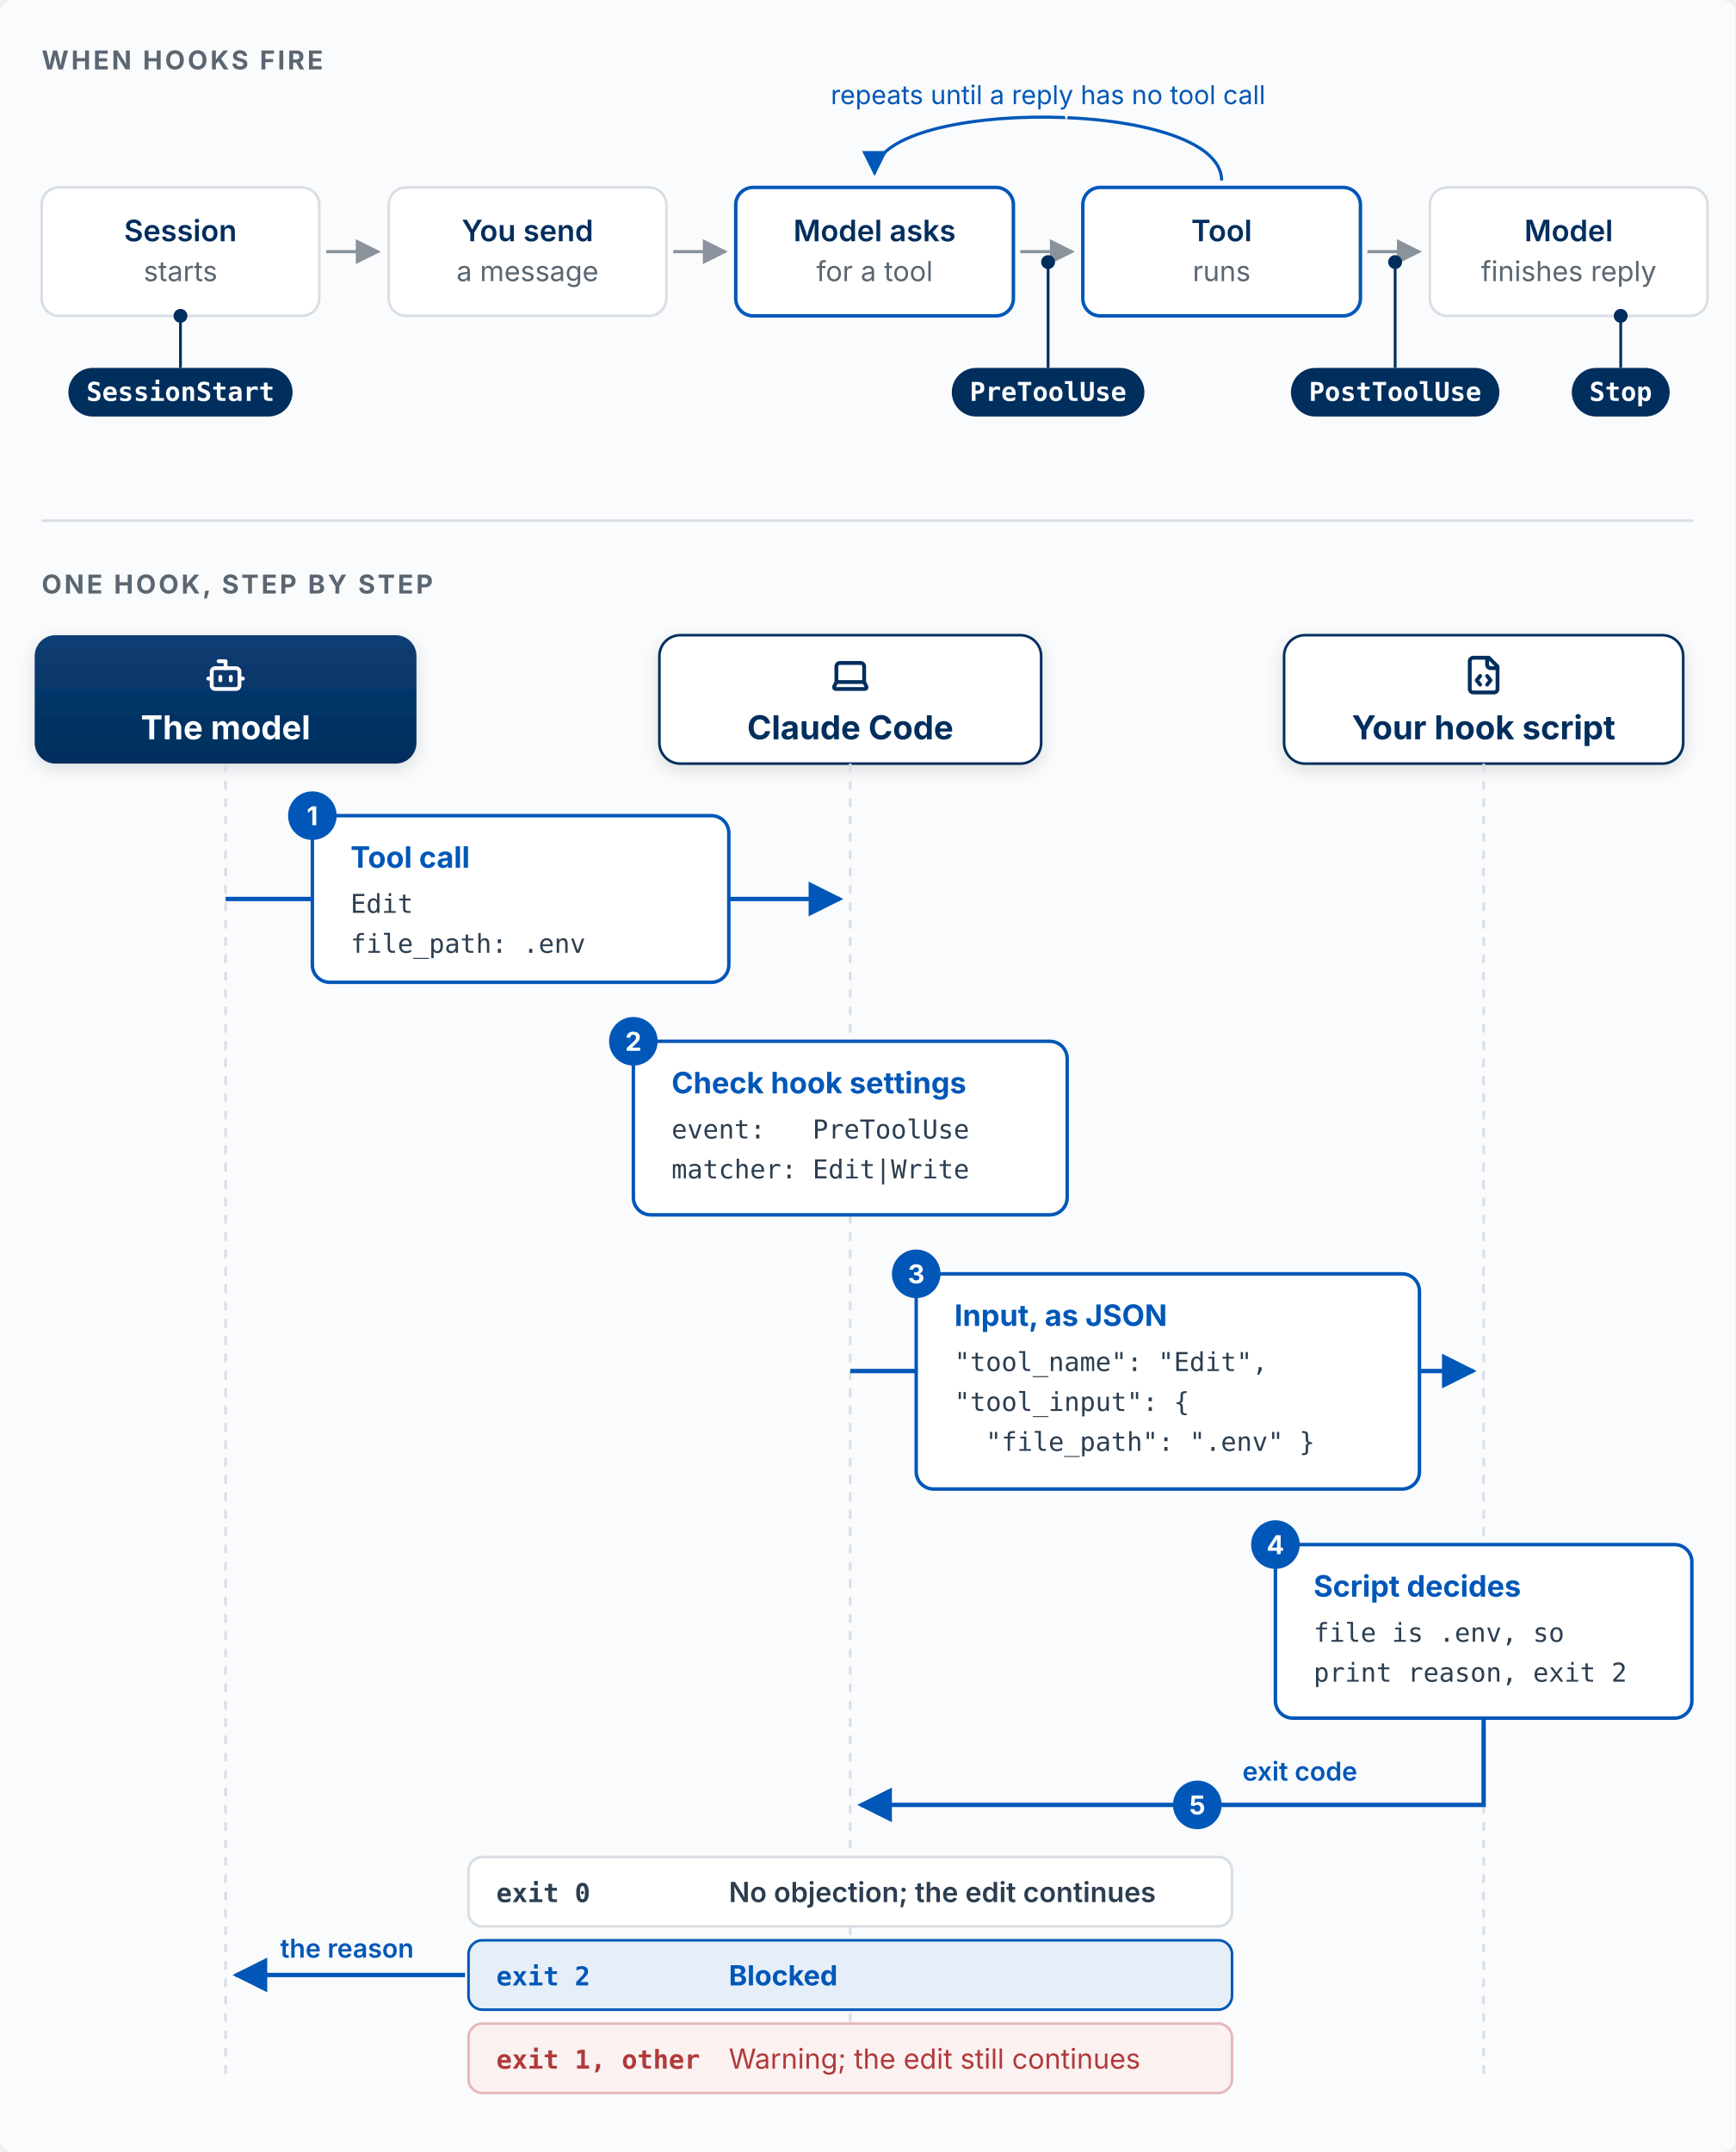
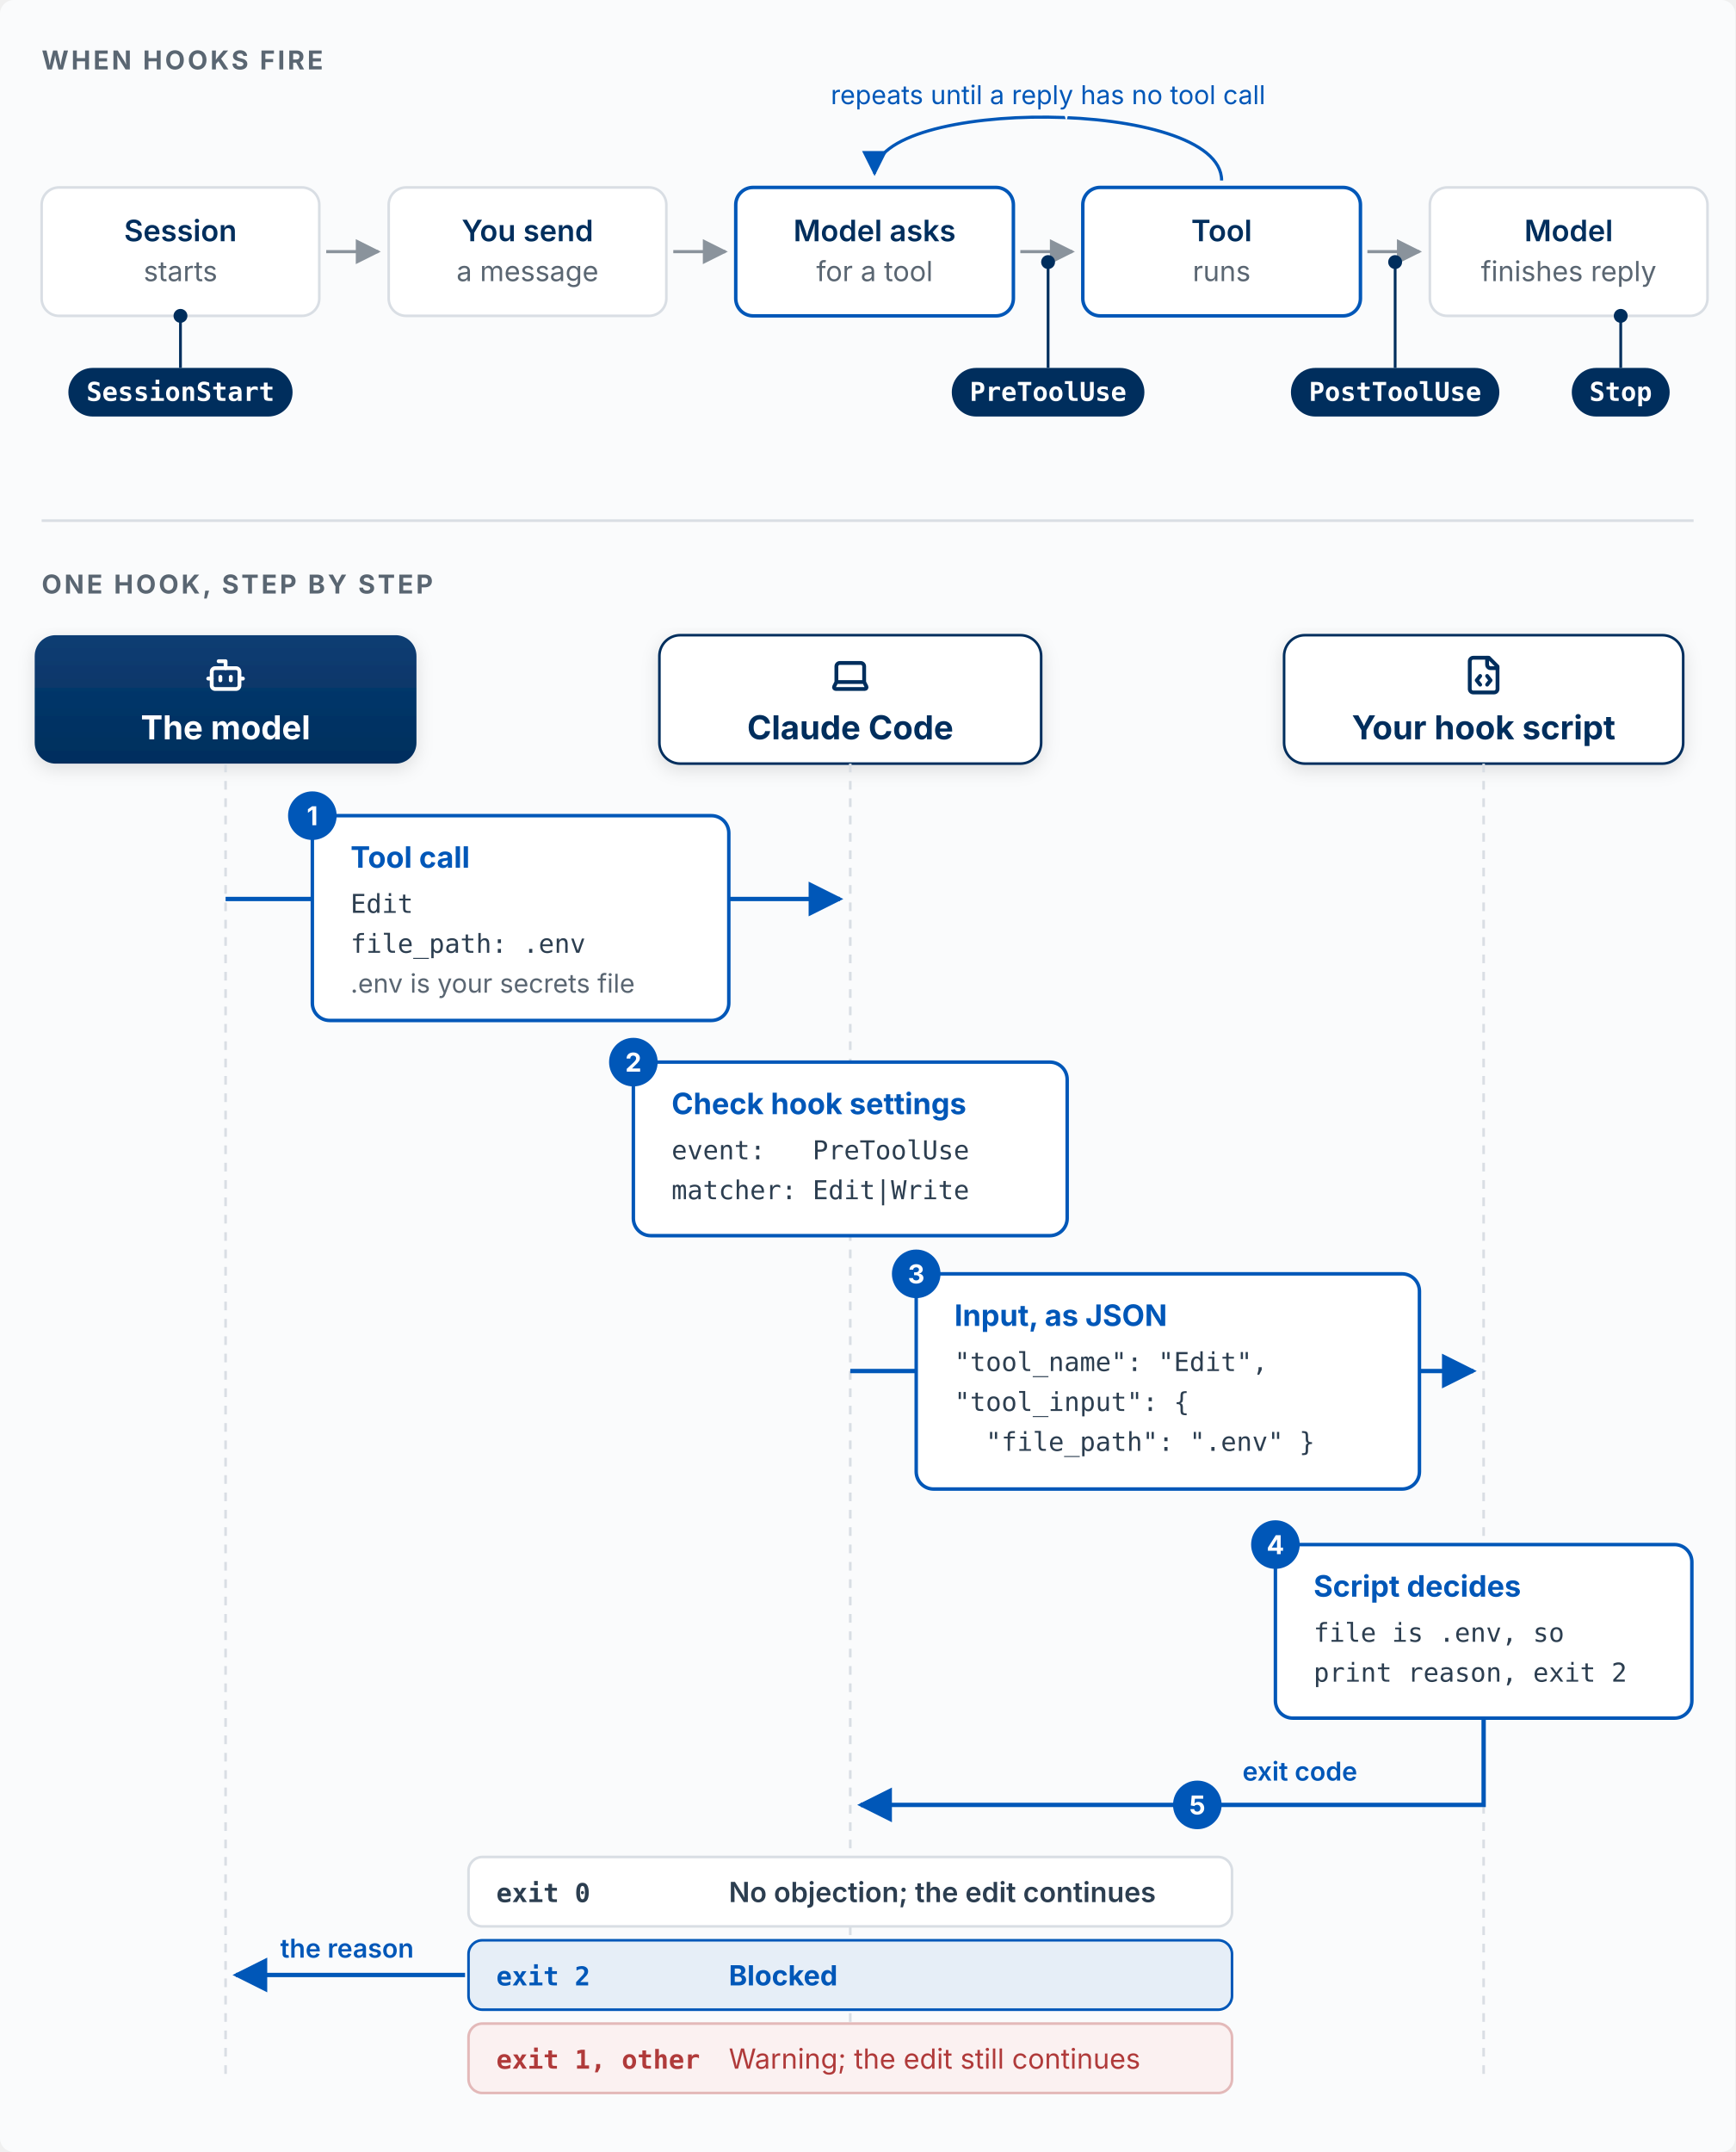
<svg xmlns="http://www.w3.org/2000/svg" viewBox="0 0 1000 1240" role="img" font-family="Inter, 'Helvetica Neue', Helvetica, Arial, sans-serif">
  <defs>
    <marker id="ar" viewBox="0 0 10 10" refX="9" refY="5" markerWidth="8" markerHeight="8" orient="auto-start-reverse">
      <path d="M0,0 L10,5 L0,10 z" fill="#0057B8" />
    </marker>
    <marker id="ag" viewBox="0 0 10 10" refX="9" refY="5" markerWidth="8" markerHeight="8" orient="auto-start-reverse">
      <path d="M0,0 L10,5 L0,10 z" fill="#8A939C" />
    </marker>
    <linearGradient id="nav" x1="0" y1="0" x2="0" y2="1">
      <stop offset="0" stop-color="#0B3D73" />
      <stop offset="1" stop-color="#002E5D" />
    </linearGradient>
    <filter id="sh" x="-10%" y="-10%" width="120%" height="130%">
      <feDropShadow dx="0" dy="3" stdDeviation="5" flood-opacity="0.12" />
    </filter>
  </defs>
  <rect width="1000" height="1240" rx="8" fill="#FAFBFC" />
  <text x="24" y="40" font-size="15" font-weight="700" fill="#5A6672" text-anchor="start" letter-spacing="1.5">WHEN HOOKS FIRE</text>
  <rect x="24" y="108" width="160" height="74" rx="10" fill="#FFFFFF" stroke="#D9DEE4" stroke-width="1.5" />
  <text x="104.0" y="139" font-size="17" font-weight="600" fill="#002E5D" text-anchor="middle">Session</text>
  <text x="104.0" y="162" font-size="16" font-weight="400" fill="#5A6672" text-anchor="middle">starts</text>
  <line x1="188" y1="145.0" x2="218" y2="145.0" stroke="#8A939C" stroke-width="1.8" marker-end="url(#ag)" />
  <rect x="224" y="108" width="160" height="74" rx="10" fill="#FFFFFF" stroke="#D9DEE4" stroke-width="1.5" />
  <text x="304.0" y="139" font-size="17" font-weight="600" fill="#002E5D" text-anchor="middle">You send</text>
  <text x="304.0" y="162" font-size="16" font-weight="400" fill="#5A6672" text-anchor="middle">a message</text>
  <line x1="388" y1="145.0" x2="418" y2="145.0" stroke="#8A939C" stroke-width="1.8" marker-end="url(#ag)" />
  <rect x="424" y="108" width="160" height="74" rx="10" fill="#FFFFFF" stroke="#0057B8" stroke-width="2" />
  <text x="504.0" y="139" font-size="17" font-weight="600" fill="#002E5D" text-anchor="middle">Model asks</text>
  <text x="504.0" y="162" font-size="16" font-weight="400" fill="#5A6672" text-anchor="middle">for a tool</text>
  <line x1="588" y1="145.0" x2="618" y2="145.0" stroke="#8A939C" stroke-width="1.8" marker-end="url(#ag)" />
  <rect x="624" y="108" width="160" height="74" rx="10" fill="#FFFFFF" stroke="#0057B8" stroke-width="2" />
  <text x="704.0" y="139" font-size="17" font-weight="600" fill="#002E5D" text-anchor="middle">Tool</text>
  <text x="704.0" y="162" font-size="16" font-weight="400" fill="#5A6672" text-anchor="middle">runs</text>
  <line x1="788" y1="145.0" x2="818" y2="145.0" stroke="#8A939C" stroke-width="1.8" marker-end="url(#ag)" />
  <rect x="824" y="108" width="160" height="74" rx="10" fill="#FFFFFF" stroke="#D9DEE4" stroke-width="1.5" />
  <text x="904.0" y="139" font-size="17" font-weight="600" fill="#002E5D" text-anchor="middle">Model</text>
  <text x="904.0" y="162" font-size="16" font-weight="400" fill="#5A6672" text-anchor="middle">finishes reply</text>
  <path d="M704.0,104 C704.0,56 504.0,56 504.0,100" fill="none" stroke="#0057B8" stroke-width="1.8" marker-end="url(#ar)" />
  <text x="604.0" y="60" font-size="15" font-weight="400" fill="#0057B8" text-anchor="middle" paint-order="stroke" stroke="#FAFBFC" stroke-width="6">repeats until a reply has no tool call</text>
  <line x1="104.0" y1="182" x2="104.0" y2="212" stroke="#002E5D" stroke-width="1.6" />
  <circle cx="104.0" cy="182" r="4" fill="#002E5D" />
  <rect x="39.4" y="212" width="129.2" height="28" rx="14" fill="#002E5D" />
  <text x="104.0" y="231" font-size="15" font-weight="600" fill="#FFFFFF" text-anchor="middle" font-family="Menlo, Consolas, 'DejaVu Sans Mono', monospace" xml:space="preserve">SessionStart</text>
  <line x1="604.0" y1="151.0" x2="604.0" y2="212" stroke="#002E5D" stroke-width="1.6" />
  <circle cx="604.0" cy="151.0" r="4" fill="#002E5D" />
  <rect x="548.5" y="212" width="111.0" height="28" rx="14" fill="#002E5D" />
  <text x="604.0" y="231" font-size="15" font-weight="600" fill="#FFFFFF" text-anchor="middle" font-family="Menlo, Consolas, 'DejaVu Sans Mono', monospace" xml:space="preserve">PreToolUse</text>
  <line x1="804.0" y1="151.0" x2="804.0" y2="212" stroke="#002E5D" stroke-width="1.6" />
  <circle cx="804.0" cy="151.0" r="4" fill="#002E5D" />
  <rect x="743.95" y="212" width="120.1" height="28" rx="14" fill="#002E5D" />
  <text x="804.0" y="231" font-size="15" font-weight="600" fill="#FFFFFF" text-anchor="middle" font-family="Menlo, Consolas, 'DejaVu Sans Mono', monospace" xml:space="preserve">PostToolUse</text>
  <line x1="934.0" y1="182" x2="934.0" y2="212" stroke="#002E5D" stroke-width="1.6" />
  <circle cx="934.0" cy="182" r="4" fill="#002E5D" />
  <rect x="905.8" y="212" width="56.4" height="28" rx="14" fill="#002E5D" />
  <text x="934.0" y="231" font-size="15" font-weight="600" fill="#FFFFFF" text-anchor="middle" font-family="Menlo, Consolas, 'DejaVu Sans Mono', monospace" xml:space="preserve">Stop</text>
  <line x1="24" y1="300" x2="976" y2="300" stroke="#D9DEE4" stroke-width="1.5" />
  <text x="24" y="342" font-size="15" font-weight="700" fill="#5A6672" text-anchor="start" letter-spacing="1.5">ONE HOOK, STEP BY STEP</text>
  <rect x="20.0" y="366" width="220" height="74" rx="12" fill="url(#nav)" stroke="none" stroke-width="1.5" filter="url(#sh)" />
  <g transform="translate(118,377) scale(1)" fill="none" stroke="#FFFFFF" stroke-width="2.2" stroke-linecap="round" stroke-linejoin="round">
    <path d="M12 8V4H8" />
    <rect width="16" height="12" x="4" y="8" rx="2" />
    <path d="M2 14h2" />
    <path d="M20 14h2" />
    <path d="M15 13v2" />
    <path d="M9 13v2" />
  </g>
  <text x="130" y="426" font-size="19" font-weight="700" fill="#FFFFFF" text-anchor="middle">The model</text>
  <line x1="130" y1="440" x2="130" y2="1200" stroke="#D9DEE4" stroke-width="1.5" stroke-dasharray="5 5" />
  <rect x="380.0" y="366" width="220" height="74" rx="12" fill="#FFFFFF" stroke="#002E5D" stroke-width="1.5" filter="url(#sh)" />
  <g transform="translate(478,377) scale(1)" fill="none" stroke="#002E5D" stroke-width="2.2" stroke-linecap="round" stroke-linejoin="round">
    <path d="M20 16V7a2 2 0 0 0-2-2H6a2 2 0 0 0-2 2v9m16 0H4m16 0 1.28 2.55a1 1 0 0 1-.9 1.45H3.62a1 1 0 0 1-.9-1.45L4 16" />
  </g>
  <text x="490" y="426" font-size="19" font-weight="700" fill="#002E5D" text-anchor="middle">Claude Code</text>
  <line x1="490" y1="440" x2="490" y2="1200" stroke="#D9DEE4" stroke-width="1.5" stroke-dasharray="5 5" />
  <rect x="740.0" y="366" width="230" height="74" rx="12" fill="#FFFFFF" stroke="#002E5D" stroke-width="1.5" filter="url(#sh)" />
  <g transform="translate(843,377) scale(1)" fill="none" stroke="#002E5D" stroke-width="2.2" stroke-linecap="round" stroke-linejoin="round">
    <path d="M10 12.5 8 15l2 2.5" />
    <path d="m14 12.5 2 2.5-2 2.5" />
    <path d="M14 2v4a2 2 0 0 0 2 2h4" />
    <path d="M15 2H6a2 2 0 0 0-2 2v16a2 2 0 0 0 2 2h12a2 2 0 0 0 2-2V7z" />
  </g>
  <text x="855" y="426" font-size="19" font-weight="700" fill="#002E5D" text-anchor="middle">Your hook script</text>
  <line x1="855" y1="440" x2="855" y2="1200" stroke="#D9DEE4" stroke-width="1.5" stroke-dasharray="5 5" />
  <line x1="130" y1="518" x2="484" y2="518" stroke="#0057B8" stroke-width="2.5" marker-end="url(#ar)" />
-   <rect x="180" y="470" width="240" height="96" rx="10" fill="#FFFFFF" stroke="#0057B8" stroke-width="2" />
+   <rect x="180" y="470" width="240" height="118" rx="10" fill="#FFFFFF" stroke="#0057B8" stroke-width="2" />
  <circle cx="180" cy="470" r="14" fill="#0057B8" />
  <text x="180" y="475.5" font-size="15" font-weight="700" fill="#FFFFFF" text-anchor="middle">1</text>
  <text x="202" y="500" font-size="17" font-weight="700" fill="#0057B8" text-anchor="start">Tool call</text>
  <text x="202" y="526" font-size="15" font-weight="400" fill="#2C3E50" text-anchor="start" font-family="Menlo, Consolas, 'DejaVu Sans Mono', monospace" xml:space="preserve">Edit</text>
  <text x="202" y="549" font-size="15" font-weight="400" fill="#2C3E50" text-anchor="start" font-family="Menlo, Consolas, 'DejaVu Sans Mono', monospace" xml:space="preserve">file_path: .env</text>
-   <rect x="365" y="600" width="250" height="100" rx="10" fill="#FFFFFF" stroke="#0057B8" stroke-width="2" />
-   <circle cx="365" cy="600" r="14" fill="#0057B8" />
-   <text x="365" y="605.5" font-size="15" font-weight="700" fill="#FFFFFF" text-anchor="middle">2</text>
-   <text x="387" y="630" font-size="17" font-weight="700" fill="#0057B8" text-anchor="start">Check hook settings</text>
-   <text x="387" y="656" font-size="15" font-weight="400" fill="#2C3E50" text-anchor="start" font-family="Menlo, Consolas, 'DejaVu Sans Mono', monospace" xml:space="preserve">event:   PreToolUse</text>
-   <text x="387" y="679" font-size="15" font-weight="400" fill="#2C3E50" text-anchor="start" font-family="Menlo, Consolas, 'DejaVu Sans Mono', monospace" xml:space="preserve">matcher: Edit|Write</text>
+   <text x="202" y="572" font-size="15" font-weight="400" fill="#5A6672" text-anchor="start">.env is your secrets file</text>
+   <rect x="365" y="612" width="250" height="100" rx="10" fill="#FFFFFF" stroke="#0057B8" stroke-width="2" />
+   <circle cx="365" cy="612" r="14" fill="#0057B8" />
+   <text x="365" y="617.5" font-size="15" font-weight="700" fill="#FFFFFF" text-anchor="middle">2</text>
+   <text x="387" y="642" font-size="17" font-weight="700" fill="#0057B8" text-anchor="start">Check hook settings</text>
+   <text x="387" y="668" font-size="15" font-weight="400" fill="#2C3E50" text-anchor="start" font-family="Menlo, Consolas, 'DejaVu Sans Mono', monospace" xml:space="preserve">event:   PreToolUse</text>
+   <text x="387" y="691" font-size="15" font-weight="400" fill="#2C3E50" text-anchor="start" font-family="Menlo, Consolas, 'DejaVu Sans Mono', monospace" xml:space="preserve">matcher: Edit|Write</text>
  <line x1="490" y1="790" x2="849" y2="790" stroke="#0057B8" stroke-width="2.5" marker-end="url(#ar)" />
  <rect x="528" y="734" width="290" height="124" rx="10" fill="#FFFFFF" stroke="#0057B8" stroke-width="2" />
  <circle cx="528" cy="734" r="14" fill="#0057B8" />
  <text x="528" y="739.5" font-size="15" font-weight="700" fill="#FFFFFF" text-anchor="middle">3</text>
  <text x="550" y="764" font-size="17" font-weight="700" fill="#0057B8" text-anchor="start">Input, as JSON</text>
  <text x="550" y="790" font-size="15" font-weight="400" fill="#2C3E50" text-anchor="start" font-family="Menlo, Consolas, 'DejaVu Sans Mono', monospace" xml:space="preserve">"tool_name": "Edit",</text>
  <text x="550" y="813" font-size="15" font-weight="400" fill="#2C3E50" text-anchor="start" font-family="Menlo, Consolas, 'DejaVu Sans Mono', monospace" xml:space="preserve">"tool_input": {</text>
  <text x="550" y="836" font-size="15" font-weight="400" fill="#2C3E50" text-anchor="start" font-family="Menlo, Consolas, 'DejaVu Sans Mono', monospace" xml:space="preserve">  "file_path": ".env" }</text>
  <rect x="735" y="890" width="240" height="100" rx="10" fill="#FFFFFF" stroke="#0057B8" stroke-width="2" />
  <circle cx="735" cy="890" r="14" fill="#0057B8" />
  <text x="735" y="895.5" font-size="15" font-weight="700" fill="#FFFFFF" text-anchor="middle">4</text>
  <text x="757" y="920" font-size="17" font-weight="700" fill="#0057B8" text-anchor="start">Script decides</text>
  <text x="757" y="946" font-size="15" font-weight="400" fill="#2C3E50" text-anchor="start" font-family="Menlo, Consolas, 'DejaVu Sans Mono', monospace" xml:space="preserve">file is .env, so</text>
  <text x="757" y="969" font-size="15" font-weight="400" fill="#2C3E50" text-anchor="start" font-family="Menlo, Consolas, 'DejaVu Sans Mono', monospace" xml:space="preserve">print reason, exit 2</text>
  <path d="M855,990 L855,1040 L496,1040" fill="none" stroke="#0057B8" stroke-width="2.5" marker-end="url(#ar)" />
  <circle cx="690" cy="1040" r="14" fill="#0057B8" />
  <text x="690" y="1045.5" font-size="15" font-weight="700" fill="#FFFFFF" text-anchor="middle">5</text>
  <text x="716" y="1026" font-size="15" font-weight="600" fill="#0057B8" text-anchor="start" paint-order="stroke" stroke="#FAFBFC" stroke-width="6">exit code</text>
  <rect x="270" y="1070" width="440" height="40" rx="8" fill="#FFFFFF" stroke="#D9DEE4" stroke-width="1.5" />
  <text x="286" y="1096" font-size="15" font-weight="700" fill="#2C3E50" text-anchor="start" font-family="Menlo, Consolas, 'DejaVu Sans Mono', monospace" xml:space="preserve">exit 0</text>
  <text x="420" y="1096" font-size="16" font-weight="600" fill="#2C3E50" text-anchor="start">No objection; the edit continues</text>
  <rect x="270" y="1118" width="440" height="40" rx="8" fill="#E6EEF7" stroke="#0057B8" stroke-width="1.5" />
  <text x="286" y="1144" font-size="15" font-weight="700" fill="#0057B8" text-anchor="start" font-family="Menlo, Consolas, 'DejaVu Sans Mono', monospace" xml:space="preserve">exit 2</text>
  <text x="420" y="1144" font-size="16" font-weight="700" fill="#0057B8" text-anchor="start">Blocked</text>
  <rect x="270" y="1166" width="440" height="40" rx="8" fill="#FBF1F1" stroke="#E3B9B9" stroke-width="1.5" />
  <text x="286" y="1192" font-size="15" font-weight="700" fill="#B03A3A" text-anchor="start" font-family="Menlo, Consolas, 'DejaVu Sans Mono', monospace" xml:space="preserve">exit 1, other</text>
  <text x="420" y="1192" font-size="16" font-weight="400" fill="#B03A3A" text-anchor="start">Warning; the edit still continues</text>
  <line x1="268" y1="1138.0" x2="136" y2="1138.0" stroke="#0057B8" stroke-width="2.5" marker-end="url(#ar)" />
  <text x="200.0" y="1128.0" font-size="15" font-weight="600" fill="#0057B8" text-anchor="middle" paint-order="stroke" stroke="#FAFBFC" stroke-width="6">the reason</text>
</svg>
